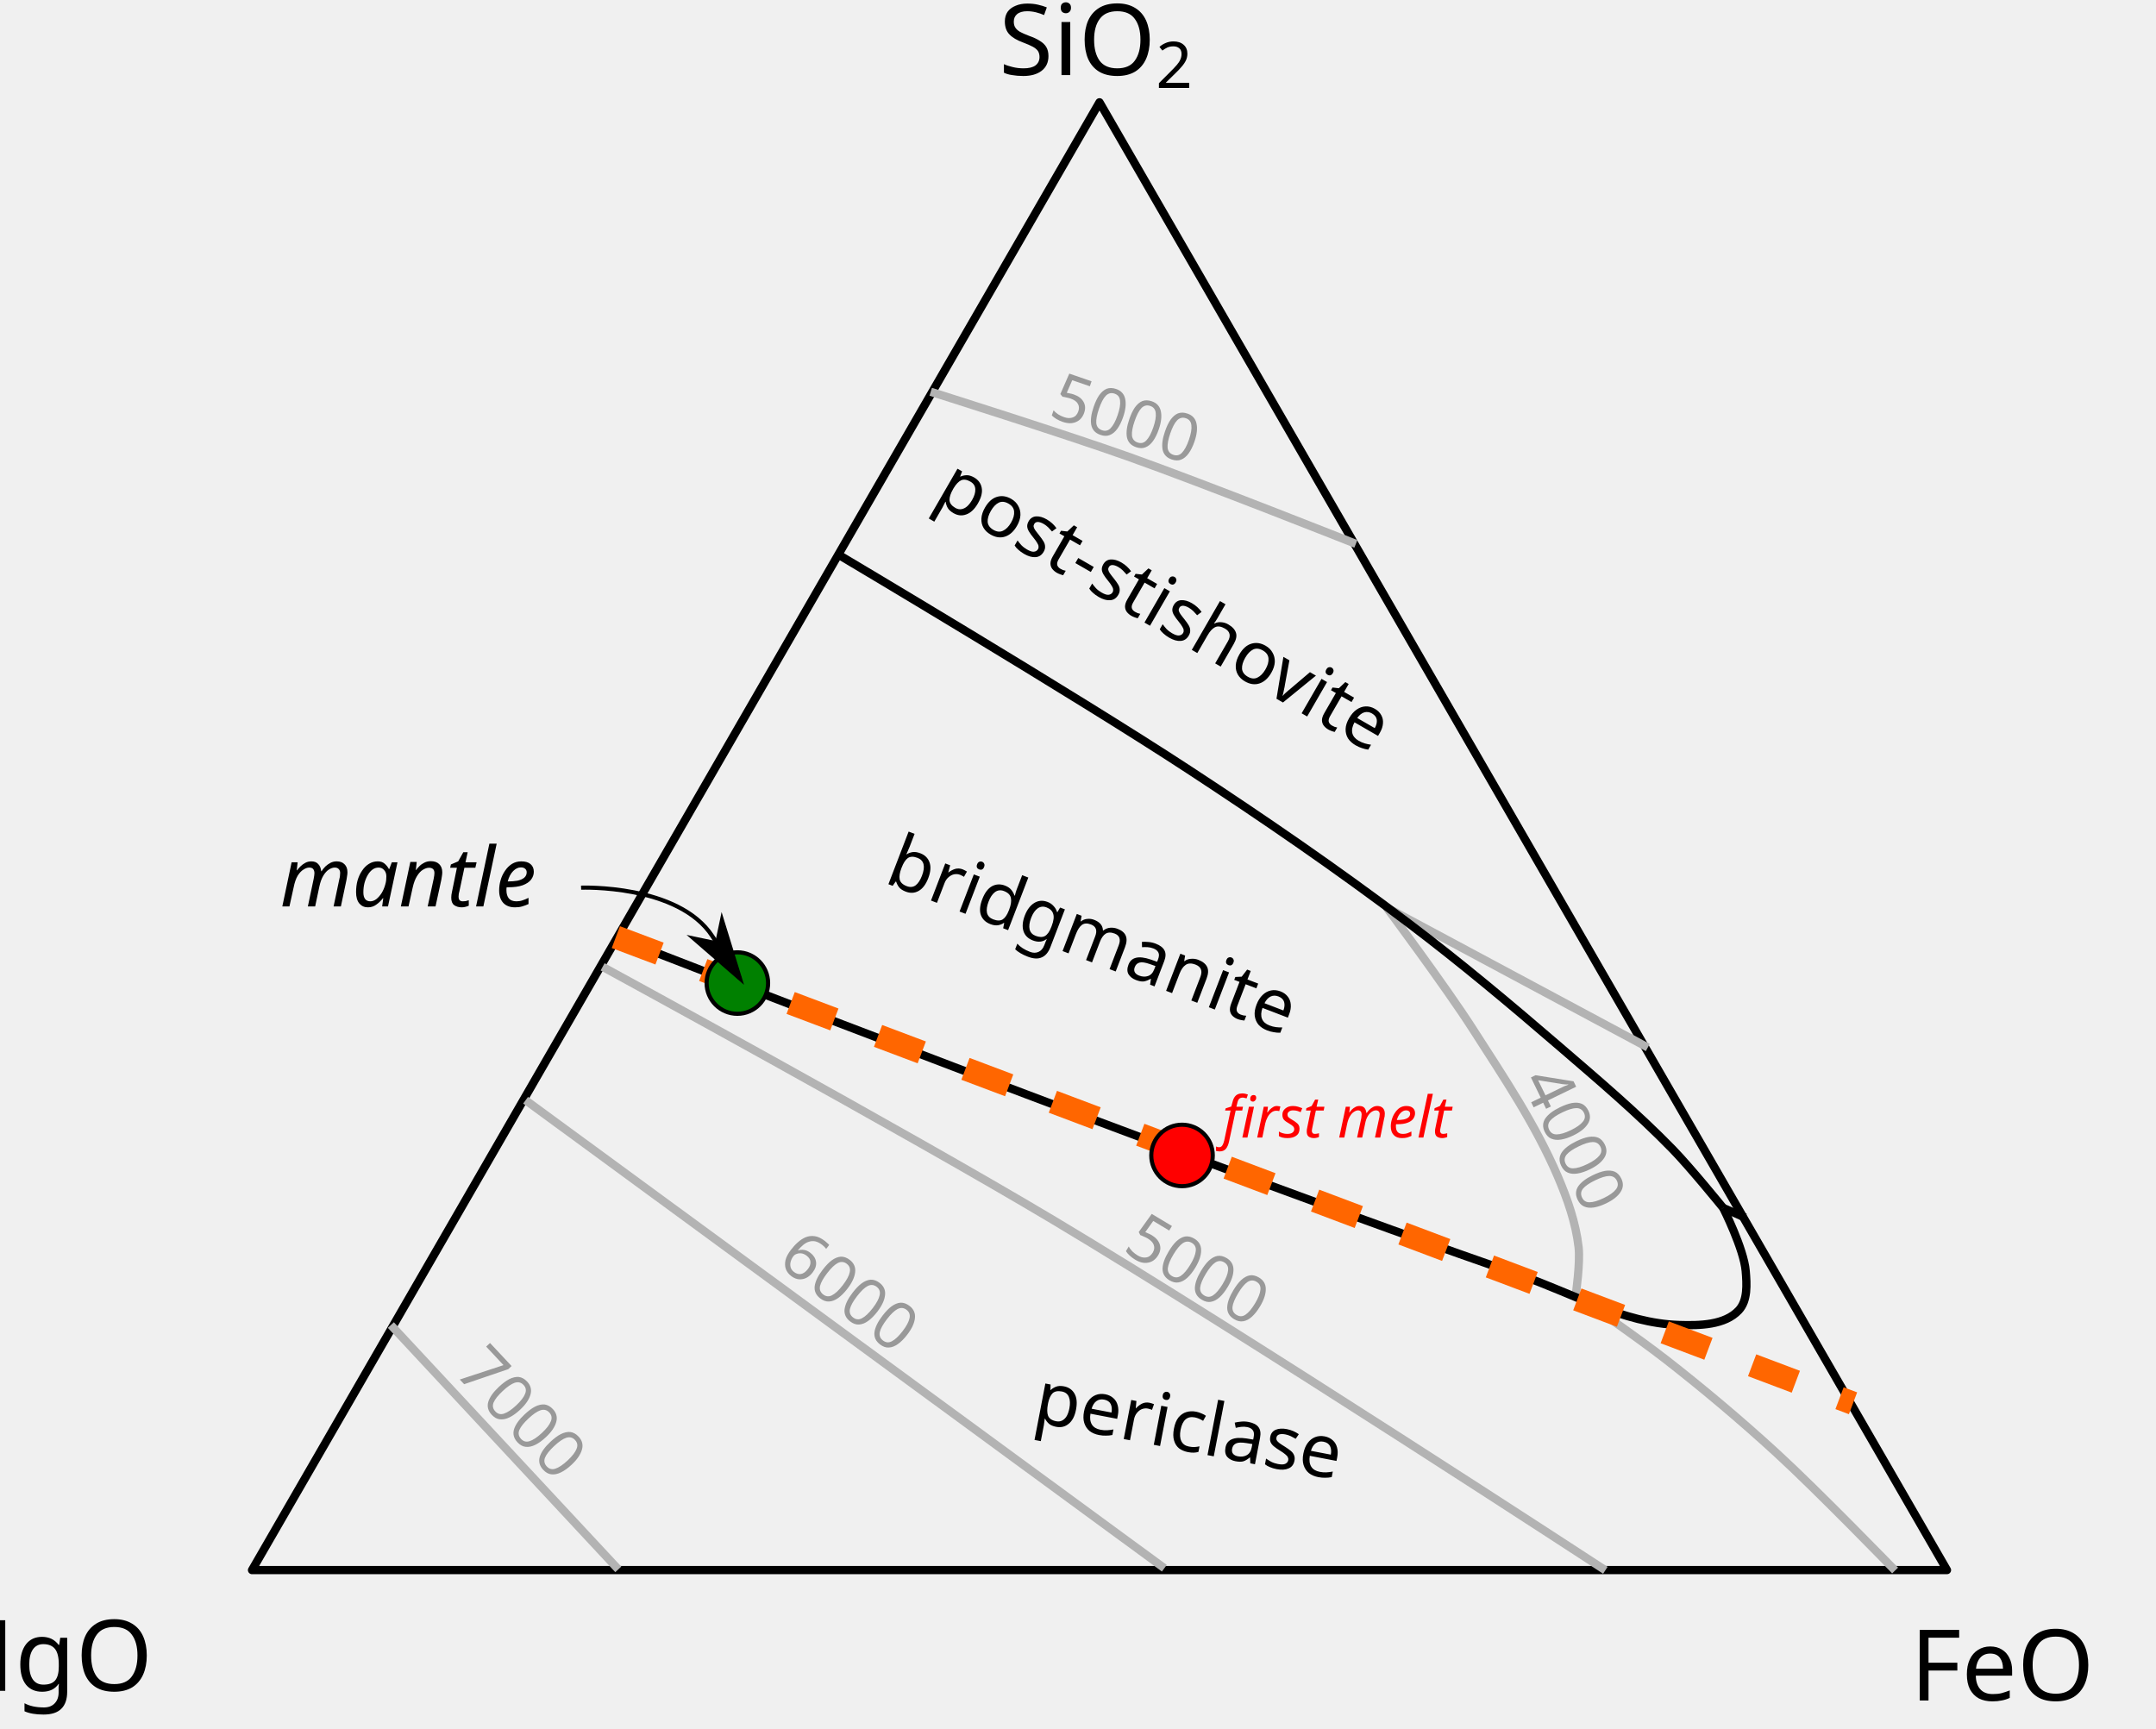
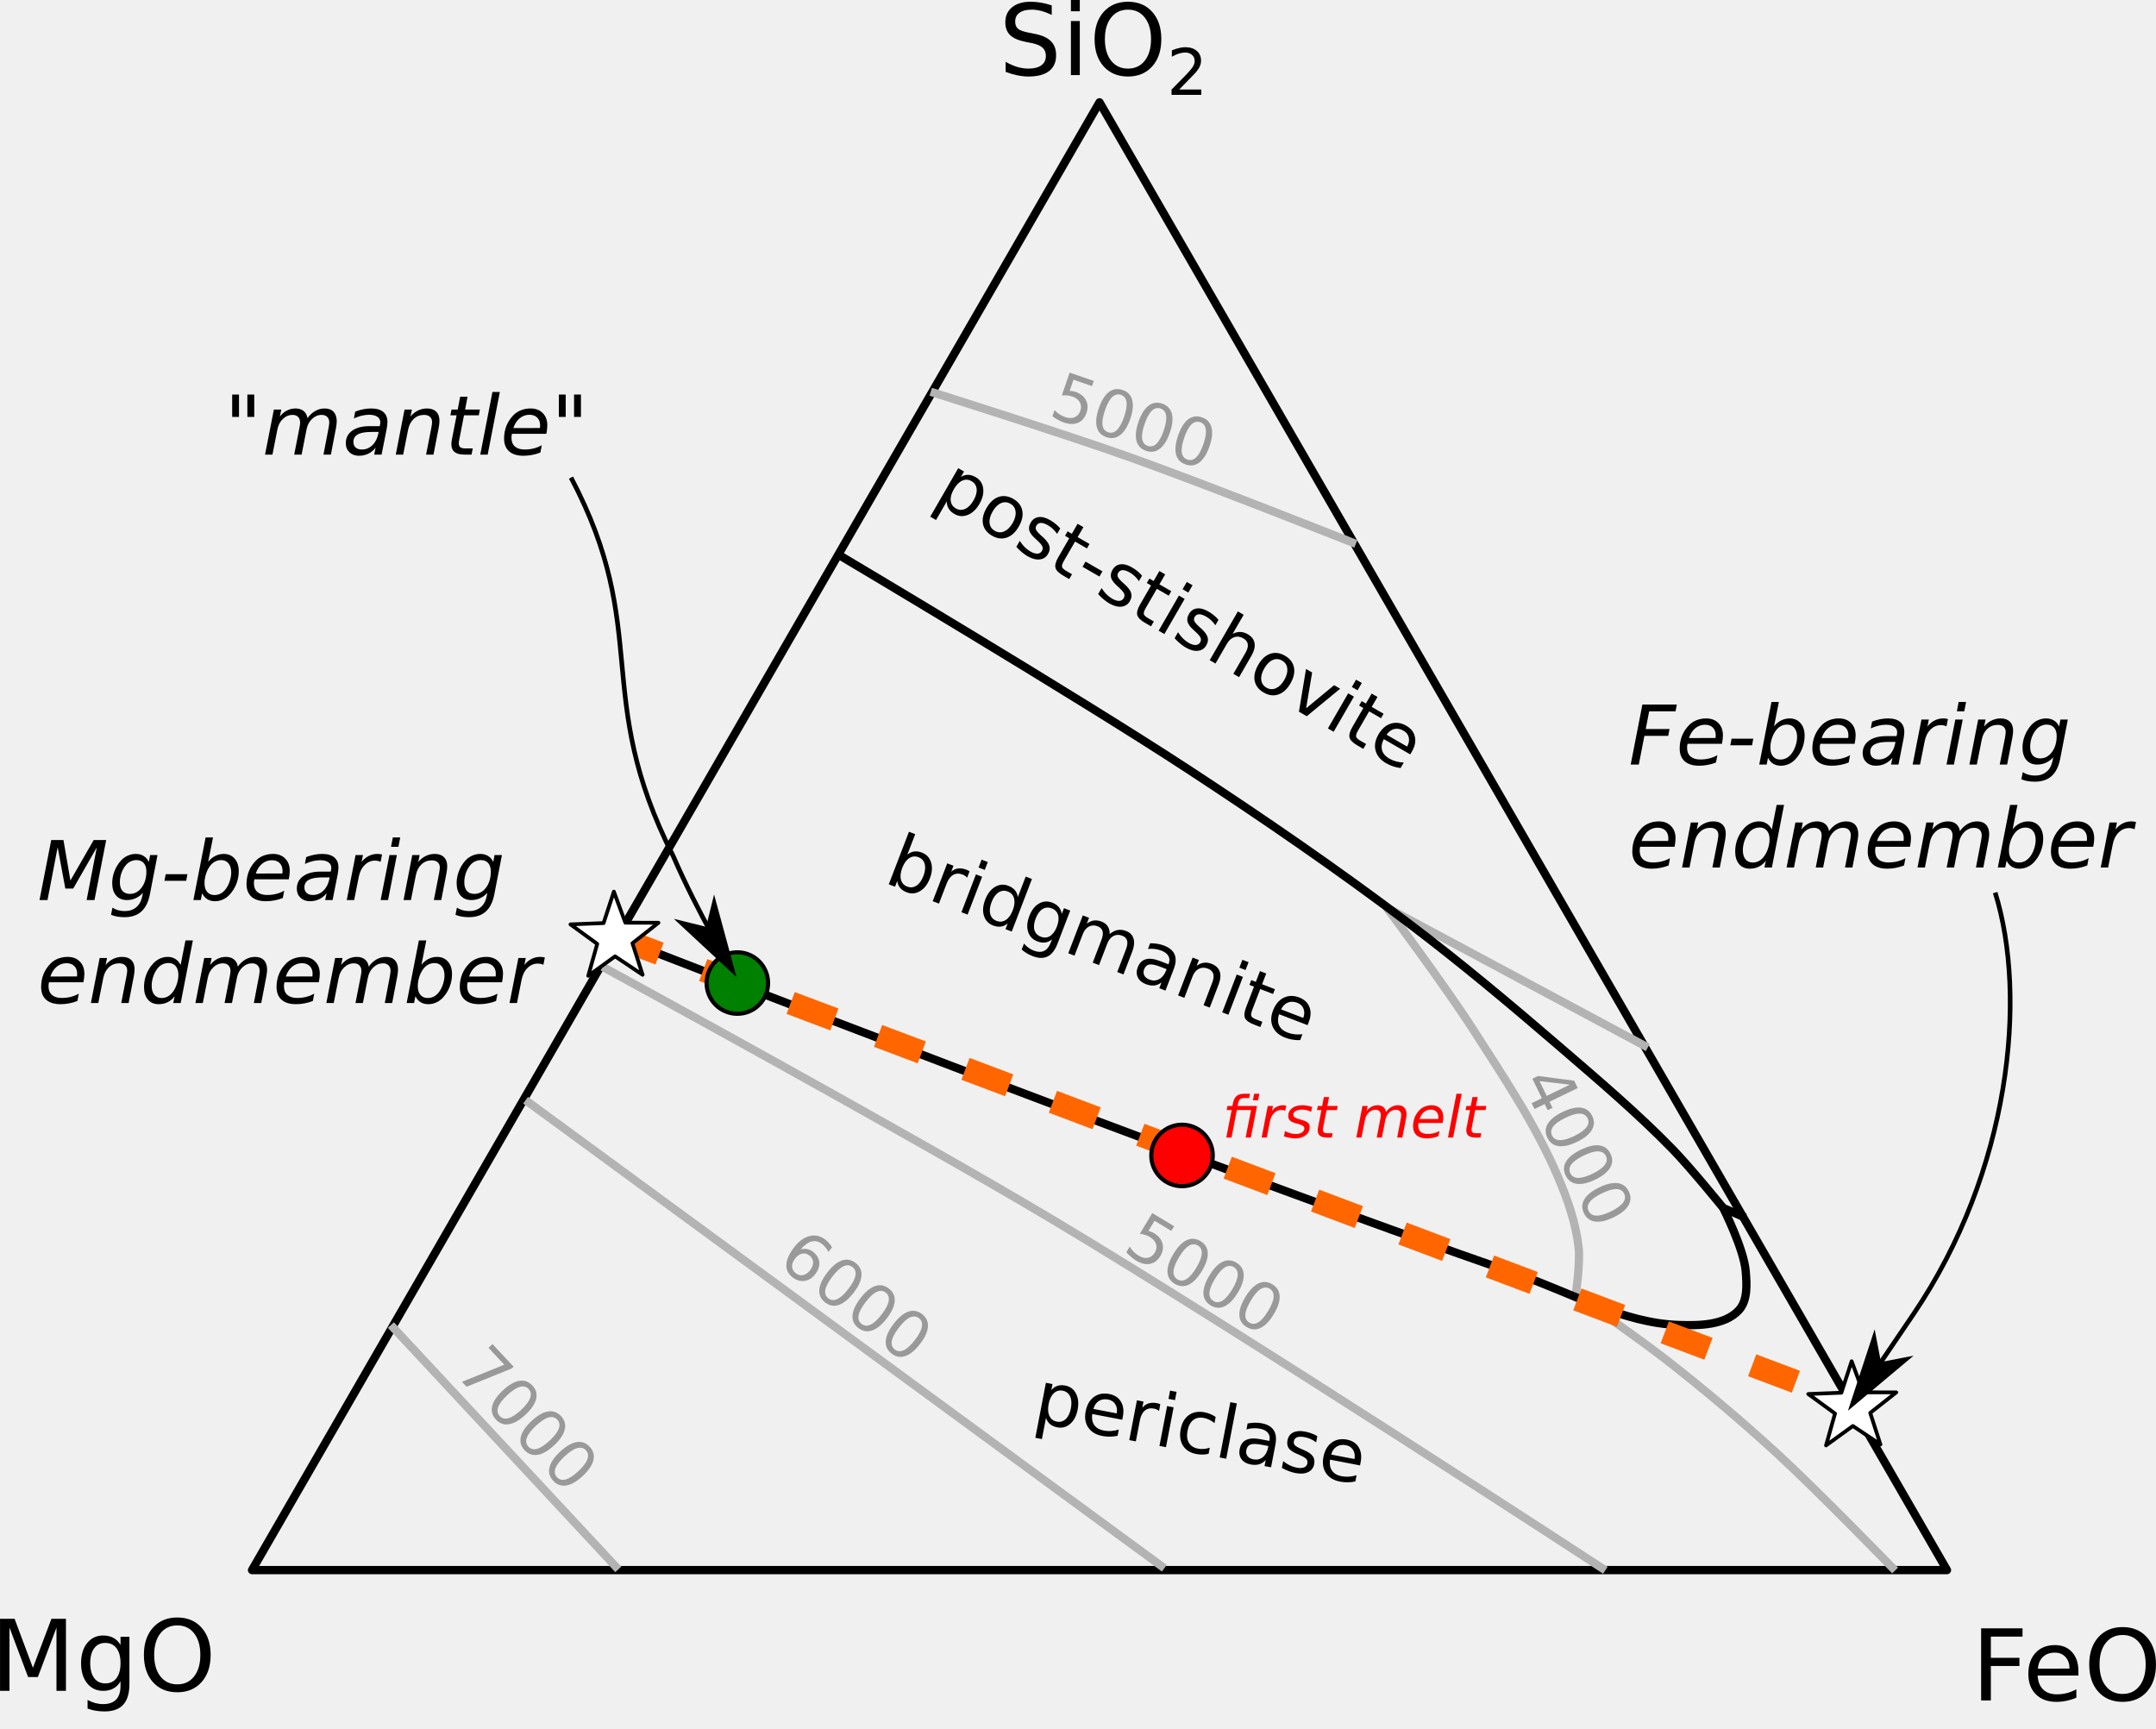
- <svg xmlns="http://www.w3.org/2000/svg" width="184.656mm" height="148.042mm" viewBox="0 0 184.656 148.042" version="1.1" id="svg8">
-   <defs id="defs2">
-     <marker orient="auto" refY="0" refX="0" id="DotM" style="overflow:visible">
-       <path id="path8679" d="m -2.5,-1 c 0,2.76 -2.24,5 -5,5 -2.76,0 -5,-2.24 -5,-5 0,-2.76 2.24,-5 5,-5 2.76,0 5,2.24 5,5 z" style="fill:#ff0000;fill-opacity:1;fill-rule:evenodd;stroke:#ff0000;stroke-width:1pt;stroke-opacity:1" transform="matrix(0.4,0,0,0.4,2.96,0.4)" />
+ <svg xmlns="http://www.w3.org/2000/svg" version="1.1" id="svg2" xml:space="preserve" width="697.911" height="559.529" viewBox="0 0 697.911 559.529">
+   <defs id="defs6">
+     <marker style="overflow:visible;" id="marker6164" refX="0.0" refY="0.0" orient="auto">
+       <path transform="scale(0.8) rotate(180) translate(12.5,0)" style="fill-rule:evenodd;stroke:#000000;stroke-width:1pt;stroke-opacity:1;fill:#000000;fill-opacity:1" d="M 0.0,0.0 L 5.0,-5.0 L -12.5,0.0 L 5.0,5.0 L 0.0,0.0 z " id="path6162" />
    </marker>
-     <marker orient="auto" refY="0" refX="0" id="DotS" style="overflow:visible">
-       <path id="path8682" d="m -2.5,-1 c 0,2.76 -2.24,5 -5,5 -2.76,0 -5,-2.24 -5,-5 0,-2.76 2.24,-5 5,-5 2.76,0 5,2.24 5,5 z" style="fill:#ff0000;fill-opacity:1;fill-rule:evenodd;stroke:#ff0000;stroke-width:1pt;stroke-opacity:1" transform="matrix(0.2,0,0,0.2,1.48,0.2)" />
+     <marker orient="auto" refY="0.0" refX="0.0" id="Arrow1Lend" style="overflow:visible;">
+       <path id="path4979" d="M 0.0,0.0 L 5.0,-5.0 L -12.5,0.0 L 5.0,5.0 L 0.0,0.0 z " style="fill-rule:evenodd;stroke:#000000;stroke-width:1pt;stroke-opacity:1;fill:#000000;fill-opacity:1" transform="scale(0.8) rotate(180) translate(12.5,0)" />
    </marker>
-     <marker orient="auto" refY="0" refX="0" id="Arrow2Mend" style="overflow:visible">
-       <path id="path8642" style="fill:#ff0000;fill-opacity:1;fill-rule:evenodd;stroke:#ff0000;stroke-width:0.625;stroke-linejoin:round;stroke-opacity:1" d="M 8.719,4.034 -2.207,0.016 8.719,-4.002 c -1.745,2.372 -1.735,5.617 -6e-7,8.035 z" transform="scale(-0.6)" />
-     </marker>
-     <marker orient="auto" refY="0" refX="0" id="Arrow1Send" style="overflow:visible">
-       <path id="path8630" d="M 0,0 5,-5 -12.5,0 5,5 Z" style="fill:#ff0000;fill-opacity:1;fill-rule:evenodd;stroke:#ff0000;stroke-width:1pt;stroke-opacity:1" transform="matrix(-0.2,0,0,-0.2,-1.2,0)" />
-     </marker>
-     <marker orient="auto" refY="0" refX="0" id="Arrow2Mstart" style="overflow:visible">
-       <path id="path8639" style="fill:#ff0000;fill-opacity:1;fill-rule:evenodd;stroke:#ff0000;stroke-width:0.625;stroke-linejoin:round;stroke-opacity:1" d="M 8.719,4.034 -2.207,0.016 8.719,-4.002 c -1.745,2.372 -1.735,5.617 -6e-7,8.035 z" transform="scale(0.6)" />
-     </marker>
-     <marker orient="auto" refY="0" refX="0" id="Arrow2Lstart" style="overflow:visible">
-       <path id="path8633" style="fill:#ff0000;fill-opacity:1;fill-rule:evenodd;stroke:#ff0000;stroke-width:0.625;stroke-linejoin:round;stroke-opacity:1" d="M 8.719,4.034 -2.207,0.016 8.719,-4.002 c -1.745,2.372 -1.735,5.617 -6e-7,8.035 z" transform="matrix(1.1,0,0,1.1,1.1,0)" />
-     </marker>
-     <marker orient="auto" refY="0" refX="0" id="Arrow1Lstart" style="overflow:visible">
-       <path id="path8615" d="M 0,0 5,-5 -12.5,0 5,5 Z" style="fill:#ff0000;fill-opacity:1;fill-rule:evenodd;stroke:#ff0000;stroke-width:1pt;stroke-opacity:1" transform="matrix(0.8,0,0,0.8,10,0)" />
-     </marker>
-     <marker orient="auto" refY="0" refX="0" id="marker10630" style="overflow:visible">
-       <path id="path10628" d="M 0,0 5,-5 -12.5,0 5,5 Z" style="fill:#ff0000;fill-opacity:1;fill-rule:evenodd;stroke:#ff0000;stroke-width:1pt;stroke-opacity:1" transform="matrix(-0.8,0,0,-0.8,-10,0)" />
-     </marker>
-     <marker orient="auto" refY="0" refX="0" id="Arrow1Lend" style="overflow:visible">
-       <path id="path8618" d="M 0,0 5,-5 -12.5,0 5,5 Z" style="fill:#000000;fill-opacity:1;fill-rule:evenodd;stroke:#000000;stroke-width:1pt;stroke-opacity:1" transform="matrix(-0.8,0,0,-0.8,-10,0)" />
+     <marker orient="auto" refY="0.0" refX="0.0" id="Arrow2Lend" style="overflow:visible;">
+       <path id="path4997" style="fill-rule:evenodd;stroke-width:0.625;stroke-linejoin:round;stroke:#000000;stroke-opacity:1;fill:#000000;fill-opacity:1" d="M 8.719,4.034 L -2.207,0.016 L 8.719,-4.002 C 6.973,-1.63 6.983,1.616 8.719,4.034 z " transform="scale(1.1) rotate(180) translate(1,0)" />
    </marker>
  </defs>
-   <g id="layer1" transform="translate(-0.2533618,17.76676)">
-     <path style="opacity:1;vector-effect:none;fill:none;fill-opacity:1;stroke:#000000;stroke-width:0.706;stroke-linecap:butt;stroke-linejoin:round;stroke-miterlimit:4;stroke-dasharray:none;stroke-dashoffset:0;stroke-opacity:1;paint-order:markers stroke fill" id="path4758" d="m 185.154,148.146 -72.585,0 -72.585,0 36.292,-62.86 36.292,-62.86 36.292,62.86 z" transform="rotate(120,112.5693,85.28538)" />
-     <path style="fill:none;fill-rule:evenodd;stroke:#000000;stroke-width:0.706;stroke-linecap:butt;stroke-linejoin:miter;stroke-miterlimit:4;stroke-dasharray:none;stroke-opacity:1" d="m 147.839,85.696 1.877,0.831" id="path8463" />
-     <path style="fill:none;fill-rule:evenodd;stroke:#b3b3b3;stroke-width:0.706;stroke-linecap:butt;stroke-linejoin:miter;stroke-miterlimit:4;stroke-dasharray:none;stroke-opacity:1" d="m 119.015,59.964 c 0,0 5.082,6.824 7.376,10.402 2.62,4.087 5.364,8.154 7.276,12.617 0.832,1.943 1.551,3.983 1.79,6.083 0.153,1.349 -0.244,4.067 -0.244,4.067" id="path8469" />
-     <path style="fill:none;fill-rule:evenodd;stroke:#b3b3b3;stroke-width:0.706;stroke-linecap:butt;stroke-linejoin:miter;stroke-miterlimit:4;stroke-dasharray:none;stroke-opacity:1" d="m 162.564,116.752 c 0,0 -6.65,-6.858 -10.171,-10.08 -3.041,-2.783 -6.197,-5.445 -9.448,-7.98 -2.503,-1.952 -7.732,-5.558 -7.732,-5.558" id="path8471" />
-     <path style="fill:none;fill-rule:evenodd;stroke:#b3b3b3;stroke-width:0.706;stroke-linecap:butt;stroke-linejoin:miter;stroke-miterlimit:4;stroke-dasharray:none;stroke-opacity:1" d="M 141.382,71.952 119.015,59.964" id="path8473" />
-     <path style="fill:none;fill-rule:evenodd;stroke:#b3b3b3;stroke-width:0.706;stroke-linecap:butt;stroke-linejoin:miter;stroke-miterlimit:4;stroke-dasharray:none;stroke-opacity:1" d="m 116.379,28.817 c 0,0 -12.944,-5.14 -19.503,-7.473 C 91.286,19.357 79.967,15.79 79.967,15.79" id="path8475" />
-     <path style="fill:none;fill-rule:evenodd;stroke:#b3b3b3;stroke-width:0.706;stroke-linecap:butt;stroke-linejoin:miter;stroke-miterlimit:4;stroke-dasharray:none;stroke-opacity:1" d="m 137.748,116.732 c 0,0 -31.239,-20.404 -47.248,-29.972 C 77.819,79.182 51.867,65.045 51.867,65.045" id="path8477" />
-     <path style="fill:none;fill-rule:evenodd;stroke:#b3b3b3;stroke-width:0.706;stroke-linecap:butt;stroke-linejoin:miter;stroke-miterlimit:4;stroke-dasharray:none;stroke-opacity:1" d="M 45.27,76.47 99.977,116.555" id="path8479" />
-     <path style="fill:none;fill-rule:evenodd;stroke:#b3b3b3;stroke-width:0.706;stroke-linecap:butt;stroke-linejoin:miter;stroke-miterlimit:4;stroke-dasharray:none;stroke-opacity:1" d="M 53.21,116.654 33.73,95.729" id="path8481" />
-     <path style="fill:none;fill-rule:evenodd;stroke:#000000;stroke-width:0.706;stroke-linecap:butt;stroke-linejoin:miter;stroke-miterlimit:4;stroke-dasharray:none;stroke-opacity:1" d="m 52.999,62.5 c 0,0 51.3,19.96 77.322,28.903 4.543,1.561 8.948,4.17 13.75,4.319 1.752,0.054 3.908,0.019 5.104,-1.261 0.777,-0.831 0.689,-2.227 0.594,-3.36 -0.16,-1.906 -1.929,-5.406 -1.929,-5.406" id="path8465" />
-     <path style="fill:none;fill-rule:evenodd;stroke:#000000;stroke-width:0.706;stroke-linecap:butt;stroke-linejoin:miter;stroke-miterlimit:4;stroke-dasharray:none;stroke-opacity:1" d="m 72.013,29.713 c 0,0 20.238,12.012 30.077,18.459 6.384,4.183 12.685,8.508 18.773,13.111 4.457,3.37 8.747,6.96 12.98,10.608 3.296,2.84 6.625,5.66 9.661,8.776 1.544,1.585 4.335,5.028 4.335,5.028" id="path8467" />
-     <text xml:space="preserve" style="font-style:normal;font-variant:normal;font-weight:normal;font-stretch:normal;font-size:5.644px;line-height:125%;font-family:sans-serif;-inkscape-font-specification:sans-serif;letter-spacing:0px;word-spacing:0px;fill:#999999;fill-opacity:1;stroke:none;stroke-width:0.265px;stroke-linecap:butt;stroke-linejoin:miter;stroke-opacity:1" x="90.85" y="-12.456" id="text8485" transform="rotate(19.02704)">
-       <tspan id="tspan8483" x="90.85" y="-12.456" style="font-style:normal;font-variant:normal;font-weight:normal;font-stretch:normal;font-size:5.644px;font-family:sans-serif;-inkscape-font-specification:sans-serif;fill:#999999;stroke-width:0.265px">5000</tspan>
+   <g id="g10" transform="matrix(1.333333,0,0,1.333333,0,1.1988225e-5)">
+     <path d="M 61.184,381.211 164.063,203.023 266.937,24.836 369.812,203.023 472.692,381.211 Z" style="fill:none;stroke:#000000;stroke-width:2;stroke-linecap:butt;stroke-linejoin:round;stroke-miterlimit:4;stroke-dasharray:none;stroke-opacity:1" id="path16" />
+     <path d="m 418.355,293.277 5.321,2.36" style="fill:none;stroke:#000000;stroke-width:2;stroke-linecap:butt;stroke-linejoin:miter;stroke-miterlimit:4;stroke-dasharray:none;stroke-opacity:1" id="path20" />
+     <path d="m 336.648,220.34 c 0,0 14.407,19.344 20.907,29.488 7.425,11.586 15.207,23.113 20.625,35.762 2.359,5.508 4.398,11.293 5.074,17.246 0.434,3.824 -0.692,11.527 -0.692,11.527" style="fill:none;stroke:#b3b3b3;stroke-width:2;stroke-linecap:butt;stroke-linejoin:miter;stroke-miterlimit:4;stroke-dasharray:none;stroke-opacity:1" id="path24" />
+     <path d="m 460.094,381.312 c 0,0 -18.852,-19.437 -28.832,-28.574 -8.621,-7.886 -17.567,-15.433 -26.782,-22.617 -7.097,-5.535 -21.918,-15.758 -21.918,-15.758" style="fill:none;stroke:#b3b3b3;stroke-width:2;stroke-linecap:butt;stroke-linejoin:miter;stroke-miterlimit:4;stroke-dasharray:none;stroke-opacity:1" id="path28" />
+     <path d="M 400.051,254.32 336.648,220.34" style="fill:none;stroke:#b3b3b3;stroke-width:2;stroke-linecap:butt;stroke-linejoin:miter;stroke-miterlimit:4;stroke-dasharray:none;stroke-opacity:1" id="path32" />
+     <path d="m 329.172,132.047 c 0,0 -36.688,-14.57 -55.285,-21.18 -15.844,-5.637 -47.926,-15.746 -47.926,-15.746" style="fill:none;stroke:#b3b3b3;stroke-width:2;stroke-linecap:butt;stroke-linejoin:miter;stroke-miterlimit:4;stroke-dasharray:none;stroke-opacity:1" id="path36" />
+     <path d="m 389.746,381.258 c 0,0 -88.547,-57.84 -133.93,-84.961 -35.945,-21.481 -109.511,-61.555 -109.511,-61.555" style="fill:none;stroke:#b3b3b3;stroke-width:2;stroke-linecap:butt;stroke-linejoin:miter;stroke-miterlimit:4;stroke-dasharray:none;stroke-opacity:1" id="path40" />
+     <path d="M 127.605,267.125 282.68,380.754" style="fill:none;stroke:#b3b3b3;stroke-width:2;stroke-linecap:butt;stroke-linejoin:miter;stroke-miterlimit:4;stroke-dasharray:none;stroke-opacity:1" id="path44" />
+     <path d="M 150.113,381.035 94.895,321.719" style="fill:none;stroke:#b3b3b3;stroke-width:2;stroke-linecap:butt;stroke-linejoin:miter;stroke-miterlimit:4;stroke-dasharray:none;stroke-opacity:1" id="path48" />
+     <path d="m 149.516,227.527 c 0,0 145.418,56.578 219.179,81.934 12.879,4.426 25.364,11.82 38.973,12.242 4.969,0.156 11.078,0.055 14.473,-3.574 2.199,-2.356 1.953,-6.313 1.679,-9.527 -0.453,-5.403 -5.465,-15.325 -5.465,-15.325" style="fill:none;stroke:#000000;stroke-width:2;stroke-linecap:butt;stroke-linejoin:miter;stroke-miterlimit:4;stroke-dasharray:none;stroke-opacity:1" id="path52" />
+     <path d="m 203.41,134.59 c 0,0 57.367,34.051 85.258,52.324 18.098,11.859 35.957,24.117 53.219,37.164 12.633,9.555 24.793,19.731 36.793,30.07 9.34,8.051 18.777,16.047 27.386,24.879 4.379,4.493 12.289,14.25 12.289,14.25" style="fill:none;stroke:#000000;stroke-width:2;stroke-linecap:butt;stroke-linejoin:miter;stroke-miterlimit:4;stroke-dasharray:none;stroke-opacity:1" id="path56" />
+     <text id="text60" style="font-variant:normal;font-weight:normal;font-size:16px;font-family:'DejaVu Sans';-inkscape-font-specification:DejaVuSans;writing-mode:lr-tb;fill:#999999;fill-opacity:1;fill-rule:nonzero;stroke:none" transform="rotate(19.02704)" x="273.267" y="12.536">
+       <tspan id="tspan58" y="12.536" x="273.267 283.443 293.619 303.796">5000</tspan>
    </text>
-     <text xml:space="preserve" style="font-style:normal;font-variant:normal;font-weight:normal;font-stretch:normal;font-size:5.644px;line-height:125%;font-family:sans-serif;-inkscape-font-specification:sans-serif;letter-spacing:0px;word-spacing:0px;fill:#999999;fill-opacity:1;stroke:none;stroke-width:0.265px;stroke-linecap:butt;stroke-linejoin:miter;stroke-opacity:1" x="99.629" y="39.63" id="text8485-3" transform="rotate(46.91536)">
-       <tspan id="tspan8483-9" x="99.629" y="39.63" style="font-style:normal;font-variant:normal;font-weight:normal;font-stretch:normal;font-size:5.644px;font-family:sans-serif;-inkscape-font-specification:sans-serif;fill:#999999;stroke-width:0.265px">7000</tspan>
+     <text id="text64" style="font-variant:normal;font-weight:normal;font-size:16px;font-family:'DejaVu Sans';-inkscape-font-specification:DejaVuSans;writing-mode:lr-tb;fill:#999999;fill-opacity:1;fill-rule:nonzero;stroke:none" transform="rotate(46.91536)" x="318.705" y="147.263">
+       <tspan id="tspan62" y="147.263" x="318.705 328.881 339.057 349.233">7000</tspan>
    </text>
-     <text xml:space="preserve" style="font-style:normal;font-variant:normal;font-weight:normal;font-stretch:normal;font-size:5.644px;line-height:125%;font-family:sans-serif;-inkscape-font-specification:sans-serif;letter-spacing:0px;word-spacing:0px;fill:#999999;fill-opacity:1;stroke:none;stroke-width:0.265px;stroke-linecap:butt;stroke-linejoin:miter;stroke-opacity:1" x="108.033" y="30.966" id="text8485-3-8" transform="rotate(37.593)">
-       <tspan id="tspan8483-9-7" x="108.033" y="30.966" style="font-style:normal;font-variant:normal;font-weight:normal;font-stretch:normal;font-size:5.644px;font-family:sans-serif;-inkscape-font-specification:sans-serif;fill:#999999;stroke-width:0.265px">6000</tspan>
+     <text id="text68" style="font-variant:normal;font-weight:normal;font-size:16px;font-family:'DejaVu Sans';-inkscape-font-specification:DejaVuSans;writing-mode:lr-tb;fill:#999999;fill-opacity:1;fill-rule:nonzero;stroke:none" transform="rotate(37.593)" x="336.388" y="128.121">
+       <tspan id="tspan66" y="128.121" x="336.388 346.564 356.74 366.916">6000</tspan>
    </text>
-     <text transform="rotate(31.01899)" id="text8525" y="26.948" x="128.57" style="font-style:normal;font-variant:normal;font-weight:normal;font-stretch:normal;font-size:5.644px;line-height:125%;font-family:sans-serif;-inkscape-font-specification:sans-serif;letter-spacing:0px;word-spacing:0px;fill:#999999;fill-opacity:1;stroke:none;stroke-width:0.265px;stroke-linecap:butt;stroke-linejoin:miter;stroke-opacity:1" xml:space="preserve">
-       <tspan style="font-style:normal;font-variant:normal;font-weight:normal;font-stretch:normal;font-size:5.644px;font-family:sans-serif;-inkscape-font-specification:sans-serif;fill:#999999;stroke-width:0.265px" y="26.948" x="128.57" id="tspan8523">5000</tspan>
+     <text id="text72" style="font-variant:normal;font-weight:normal;font-size:16px;font-family:'DejaVu Sans';-inkscape-font-specification:DejaVuSans;writing-mode:lr-tb;fill:#999999;fill-opacity:1;fill-rule:nonzero;stroke:none" transform="rotate(31.01899)" x="389.788" y="119.92">
+       <tspan id="tspan70" y="119.92" x="389.788 399.964 410.14 420.316">5000</tspan>
    </text>
-     <text xml:space="preserve" style="font-style:normal;font-variant:normal;font-weight:normal;font-stretch:normal;font-size:5.644px;line-height:125%;font-family:sans-serif;-inkscape-font-specification:sans-serif;letter-spacing:0px;word-spacing:0px;fill:#999999;fill-opacity:1;stroke:none;stroke-width:0.265px;stroke-linecap:butt;stroke-linejoin:miter;stroke-opacity:1" x="124.244" y="-84.797" id="text8529" transform="rotate(64.13499)">
-       <tspan id="tspan8527" x="124.244" y="-84.797" style="font-style:normal;font-variant:normal;font-weight:normal;font-stretch:normal;font-size:5.644px;font-family:sans-serif;-inkscape-font-specification:sans-serif;fill:#999999;stroke-width:0.265px">4000</tspan>
+     <text id="text76" style="font-variant:normal;font-weight:normal;font-size:16px;font-family:'DejaVu Sans';-inkscape-font-specification:DejaVuSans;writing-mode:lr-tb;fill:#999999;fill-opacity:1;fill-rule:nonzero;stroke:none" transform="rotate(64.13499)" x="397.192" y="-217.752">
+       <tspan id="tspan74" y="-217.752" x="397.192 407.368 417.544 427.72">4000</tspan>
    </text>
-     <text xml:space="preserve" style="font-style:normal;font-variant:normal;font-weight:normal;font-stretch:normal;font-size:6.35px;line-height:125%;font-family:sans-serif;-inkscape-font-specification:sans-serif;letter-spacing:0px;word-spacing:0px;fill:#000000;fill-opacity:1;stroke:none;stroke-width:0.265px;stroke-linecap:butt;stroke-linejoin:miter;stroke-opacity:1" x="106.623" y="85.407" id="text8533" transform="rotate(10.86727)">
-       <tspan id="tspan8531" x="106.623" y="85.407" style="font-style:normal;font-variant:normal;font-weight:normal;font-stretch:normal;font-size:6.35px;font-family:sans-serif;-inkscape-font-specification:sans-serif;stroke-width:0.265px">periclase</tspan>
+     <text id="text80" style="font-variant:normal;font-weight:normal;font-size:18px;font-family:'DejaVu Sans';-inkscape-font-specification:DejaVuSans;writing-mode:lr-tb;fill:#000000;fill-opacity:1;fill-rule:nonzero;stroke:none" transform="rotate(10.86727)" x="311.029" y="291.694">
+       <tspan id="tspan78" y="291.694" x="311.029 322.441 333.511 340.909 345.895 355.777 360.763 371.779 381.139">periclase</tspan>
    </text>
-     <text id="text8537" y="26.745" x="91.505" style="font-style:normal;font-variant:normal;font-weight:normal;font-stretch:normal;font-size:6.35px;line-height:125%;font-family:sans-serif;-inkscape-font-specification:sans-serif;letter-spacing:0px;word-spacing:0px;fill:#000000;fill-opacity:1;stroke:none;stroke-width:0.265px;stroke-linecap:butt;stroke-linejoin:miter;stroke-opacity:1" xml:space="preserve" transform="rotate(21.00756)">
-       <tspan style="font-style:normal;font-variant:normal;font-weight:normal;font-stretch:normal;font-size:6.35px;font-family:sans-serif;-inkscape-font-specification:sans-serif;stroke-width:0.265px" y="26.745" x="91.505" id="tspan8535">bridgmanite</tspan>
+     <text id="text84" style="font-variant:normal;font-weight:normal;font-size:18px;font-family:'DejaVu Sans';-inkscape-font-specification:DejaVuSans;writing-mode:lr-tb;fill:#000000;fill-opacity:1;fill-rule:nonzero;stroke:none" transform="rotate(21.00756)" x="276.767" y="123.085">
+       <tspan id="tspan82" y="123.085" x="276.767 288.179 295.577 300.563 311.975 323.387 340.919 351.935 363.329 368.315 375.371">bridgmanite</tspan>
    </text>
-     <text xml:space="preserve" style="font-style:normal;font-variant:normal;font-weight:normal;font-stretch:normal;font-size:6.35px;line-height:125%;font-family:sans-serif;-inkscape-font-specification:sans-serif;letter-spacing:0px;word-spacing:0px;fill:#000000;fill-opacity:1;stroke:none;stroke-width:0.265px;stroke-linecap:butt;stroke-linejoin:miter;stroke-opacity:1" x="81.883" y="-18.345" id="text8603" transform="rotate(30)">
-       <tspan id="tspan8601" x="81.883" y="-18.345" style="font-style:normal;font-variant:normal;font-weight:normal;font-stretch:normal;font-size:6.35px;font-family:sans-serif;-inkscape-font-specification:sans-serif;stroke-width:0.265px">post-stishovite</tspan>
+     <text id="text88" style="font-variant:normal;font-weight:normal;font-size:18px;font-family:'DejaVu Sans';-inkscape-font-specification:DejaVuSans;writing-mode:lr-tb;fill:#000000;fill-opacity:1;fill-rule:nonzero;stroke:none" transform="rotate(30)" x="256.668" y="-8.029">
+       <tspan id="tspan86" y="-8.029" x="256.668 268.08 279.078 288.438 295.494 301.974 311.334 318.39 323.376 332.736 344.13 355.128 365.766 370.752 377.808">post-stishovite</tspan>
    </text>
-     <text xml:space="preserve" style="font-style:italic;font-variant:normal;font-weight:normal;font-stretch:normal;font-size:7.056px;line-height:125%;font-family:sans-serif;-inkscape-font-specification:'sans-serif Italic';letter-spacing:0px;word-spacing:0px;fill:#000000;fill-opacity:1;stroke:none;stroke-width:0.265px;stroke-linecap:butt;stroke-linejoin:miter;stroke-opacity:1" x="24.229" y="59.87" id="text8611">
-       <tspan id="tspan8609" x="24.229" y="59.87" style="font-style:italic;font-variant:normal;font-weight:normal;font-stretch:normal;font-size:7.056px;font-family:sans-serif;-inkscape-font-specification:'sans-serif Italic';stroke-width:0.265px">mantle</tspan>
+     <text id="text92" style="font-style:oblique;font-variant:normal;font-size:20px;font-family:'DejaVu Sans';-inkscape-font-specification:DejaVuSans-Oblique;writing-mode:lr-tb;fill:#000000;fill-opacity:1;fill-rule:nonzero;stroke:none" x="54.447" y="110.378">
+       <tspan id="tspan90" y="110.378" x="54.447">"mantle"</tspan>
    </text>
-     <text id="text10565" y="-11.334" x="85.801" style="font-style:normal;font-variant:normal;font-weight:normal;font-stretch:normal;font-size:8.467px;line-height:125%;font-family:sans-serif;-inkscape-font-specification:sans-serif;letter-spacing:0px;word-spacing:0px;fill:#000000;fill-opacity:1;stroke:none;stroke-width:0.265px;stroke-linecap:butt;stroke-linejoin:miter;stroke-opacity:1" xml:space="preserve">
-       <tspan style="font-style:normal;font-variant:normal;font-weight:normal;font-stretch:normal;font-size:8.467px;font-family:sans-serif;-inkscape-font-specification:sans-serif;stroke-width:0.265px" y="-11.334" x="85.801" id="tspan10563">SiO<tspan style="font-size:65%;baseline-shift:sub" id="tspan10569">2</tspan>
-       </tspan>
+     <text id="text96" style="font-variant:normal;font-weight:normal;font-size:24px;font-family:'DejaVu Sans';-inkscape-font-specification:DejaVuSans;writing-mode:lr-tb;fill:#000000;fill-opacity:1;fill-rule:nonzero;stroke:none" x="242.496" y="18.234">
+       <tspan id="tspan94" y="18.234" x="242.496 257.712 264.36">SiO</tspan>
    </text>
-     <text xml:space="preserve" style="font-style:normal;font-variant:normal;font-weight:normal;font-stretch:normal;font-size:8.467px;line-height:125%;font-family:sans-serif;-inkscape-font-specification:sans-serif;text-align:center;letter-spacing:0px;word-spacing:0px;text-anchor:middle;fill:#000000;fill-opacity:1;stroke:none;stroke-width:0.265px;stroke-linecap:butt;stroke-linejoin:miter;stroke-opacity:1" x="177.24" y="127.881" id="text10594">
-       <tspan id="tspan10592" x="177.24" y="127.881" style="font-style:normal;font-variant:normal;font-weight:normal;font-stretch:normal;font-size:8.467px;font-family:sans-serif;-inkscape-font-specification:sans-serif;text-align:center;text-anchor:middle;stroke-width:0.265px">FeO</tspan>
+     <text id="text100" style="font-variant:normal;font-weight:normal;font-size:15.6px;font-family:'DejaVu Sans';-inkscape-font-specification:DejaVuSans;writing-mode:lr-tb;fill:#000000;fill-opacity:1;fill-rule:nonzero;stroke:none" x="283.289" y="23.034">
+       <tspan id="tspan98" y="23.034" x="283.289">2</tspan>
    </text>
-     <text id="text10600" y="127.06" x="9.096" style="font-style:normal;font-variant:normal;font-weight:normal;font-stretch:normal;font-size:8.467px;line-height:125%;font-family:sans-serif;-inkscape-font-specification:sans-serif;text-align:center;letter-spacing:0px;word-spacing:0px;text-anchor:middle;fill:#000000;fill-opacity:1;stroke:none;stroke-width:0.265px;stroke-linecap:butt;stroke-linejoin:miter;stroke-opacity:1" xml:space="preserve">
-       <tspan style="font-style:normal;font-variant:normal;font-weight:normal;font-stretch:normal;font-size:8.467px;font-family:sans-serif;-inkscape-font-specification:sans-serif;text-align:center;text-anchor:middle;stroke-width:0.265px" y="127.06" x="9.096" id="tspan10598">MgO</tspan>
+     <text id="text106" style="font-variant:normal;font-weight:normal;font-size:24px;font-family:'DejaVu Sans';-inkscape-font-specification:DejaVuSans;writing-mode:lr-tb;fill:#000000;fill-opacity:1;fill-rule:nonzero;stroke:none" x="478.621" y="412.859">
+       <tspan id="tspan102" y="412.859" x="478.621 491.101 505.861">FeO</tspan>
+       <tspan id="tspan104" y="410.533" x="-2.35 18.338 33.554">MgO</tspan>
    </text>
-     <path style="fill:#ff6600;fill-rule:evenodd;stroke:#ff6600;stroke-width:2;stroke-linecap:butt;stroke-linejoin:miter;stroke-miterlimit:4;stroke-dasharray:4,4;stroke-dashoffset:0;stroke-opacity:1" d="M 52.999,62.5 158.959,102.428" id="path12118" />
-     <circle style="opacity:1;vector-effect:none;fill:#008000;fill-opacity:1;stroke:#000000;stroke-width:0.706;stroke-linecap:butt;stroke-linejoin:round;stroke-miterlimit:4;stroke-dasharray:none;stroke-dashoffset:0;stroke-opacity:1;paint-order:markers stroke fill" id="path8605" cx="63.406" cy="66.435" r="2.457" />
-     <path style="fill:none;fill-rule:evenodd;stroke:#000000;stroke-width:0.353;stroke-linecap:butt;stroke-linejoin:miter;stroke-miterlimit:4;stroke-dasharray:none;stroke-opacity:1;marker-end:url(#Arrow1Lend)" d="m 50.022,58.265 c 0,0 8.331,-0.316 11.245,4.158 l 2.339,3.591" id="path8613" />
-     <text id="text12160" y="79.667" x="104.947" style="font-style:italic;font-variant:normal;font-weight:normal;font-stretch:normal;font-size:4.939px;line-height:125%;font-family:sans-serif;-inkscape-font-specification:'sans-serif Italic';letter-spacing:0px;word-spacing:0px;fill:#ff0000;fill-opacity:1;stroke:none;stroke-width:0.265px;stroke-linecap:butt;stroke-linejoin:miter;stroke-opacity:1" xml:space="preserve">
-       <tspan id="tspan12158" style="font-style:italic;font-variant:normal;font-weight:normal;font-stretch:normal;font-size:4.939px;font-family:sans-serif;-inkscape-font-specification:'sans-serif Italic';fill:#ff0000;stroke-width:0.265px" y="79.667" x="104.947">first melt</tspan>
+     <path d="m 149.516,227.527 300.355,113.18" style="fill:#ff6600;fill-opacity:1;fill-rule:evenodd;stroke:#ff6600;stroke-width:5.669;stroke-linecap:butt;stroke-linejoin:miter;stroke-miterlimit:4;stroke-dasharray:11.339, 11.339;stroke-dashoffset:0;stroke-opacity:1" id="path110" />
+     <path d="m 185.977,238.68 c 0,3.847 -3.118,6.965 -6.961,6.965 -3.848,0 -6.965,-3.118 -6.965,-6.965 0,-3.844 3.117,-6.965 6.965,-6.965 3.843,0 6.961,3.121 6.961,6.965 z" style="fill:none;stroke:#000000;stroke-width:2;stroke-linecap:butt;stroke-linejoin:round;stroke-miterlimit:4;stroke-dasharray:none;stroke-opacity:1" id="path114" />
+     <path id="path116" style="fill:#008000;fill-opacity:1;fill-rule:nonzero;stroke:none" d="m 185.977,238.68 c 0,3.847 -3.118,6.965 -6.961,6.965 -3.848,0 -6.965,-3.118 -6.965,-6.965 0,-3.844 3.117,-6.965 6.965,-6.965 3.843,0 6.961,3.121 6.961,6.965 z" />
+     <text id="text128" style="font-style:oblique;font-variant:normal;font-size:14px;font-family:'DejaVu Sans';-inkscape-font-specification:DejaVuSans-Oblique;writing-mode:lr-tb;fill:#ff0000;fill-opacity:1;fill-rule:nonzero;stroke:none" x="296.768" y="276.189">
+       <tspan id="tspan126" y="276.189" x="296.768">ﬁ</tspan>
    </text>
-     <text xml:space="preserve" style="font-style:normal;font-variant:normal;font-weight:normal;font-stretch:normal;font-size:10.583px;line-height:125%;font-family:'Times New Roman';-inkscape-font-specification:'Times New Roman, ';letter-spacing:0px;word-spacing:0px;fill:#000000;fill-opacity:1;stroke:none;stroke-width:0.265px;stroke-linecap:butt;stroke-linejoin:miter;stroke-opacity:1" x="111.451" y="149.467" id="text12166">
-       <tspan id="tspan12164" x="111.451" y="158.861" style="stroke-width:0.265px" />
+     <text id="text132" style="font-style:oblique;font-variant:normal;font-size:14px;font-family:'DejaVu Sans';-inkscape-font-specification:DejaVuSans-Oblique;writing-mode:lr-tb;fill:#ff0000;fill-opacity:1;fill-rule:nonzero;stroke:none" x="305.798" y="276.189">
+       <tspan id="tspan130" y="276.189" x="305.798 311.552 318.832 324.32 328.758 342.394 351.004 354.882">rst melt</tspan>
    </text>
-     <circle r="2.457" cy="81.201" cx="101.491" id="circle6109" style="opacity:1;vector-effect:none;fill:#ff0000;fill-opacity:1;stroke:#000000;stroke-width:0.706;stroke-linecap:butt;stroke-linejoin:round;stroke-miterlimit:4;stroke-dasharray:none;stroke-dashoffset:0;stroke-opacity:1;paint-order:markers stroke fill" />
+     <path d="m 293.938,280.539 c 0,3.848 -3.118,6.965 -6.965,6.965 -3.844,0 -6.965,-3.117 -6.965,-6.965 0,-3.848 3.121,-6.965 6.965,-6.965 3.847,0 6.965,3.117 6.965,6.965 z" style="fill:none;stroke:#000000;stroke-width:2;stroke-linecap:butt;stroke-linejoin:round;stroke-miterlimit:4;stroke-dasharray:none;stroke-opacity:1" id="path136" />
+     <path id="path138" style="fill:#ff0000;fill-opacity:1;fill-rule:nonzero;stroke:none" d="m 293.938,280.539 c 0,3.848 -3.118,6.965 -6.965,6.965 -3.844,0 -6.965,-3.117 -6.965,-6.965 0,-3.848 3.121,-6.965 6.965,-6.965 3.847,0 6.965,3.117 6.965,6.965 z" />
+     <path style="opacity:1;vector-effect:none;fill:#ffffff;fill-opacity:1;stroke:#000000;stroke-width:0.912;stroke-linecap:round;stroke-linejoin:round;stroke-miterlimit:4;stroke-dasharray:none;stroke-dashoffset:0;stroke-opacity:1;paint-order:fill markers stroke" id="path4879" d="m 156.016,236.672 -6.687,-4.471 -6.517,4.717 2.186,-7.742 -6.5,-4.74 8.038,-0.313 2.5,-7.646 2.782,7.548 8.045,0.015 -6.319,4.978 z" />
+     <path d="m 456.525,350.697 -6.687,-4.471 -6.517,4.717 2.186,-7.742 -6.5,-4.74 8.038,-0.313 2.5,-7.646 2.782,7.548 8.045,0.015 -6.319,4.978 z" id="path4881" style="opacity:1;vector-effect:none;fill:#ffffff;fill-opacity:1;stroke:#000000;stroke-width:0.912;stroke-linecap:round;stroke-linejoin:round;stroke-miterlimit:4;stroke-dasharray:none;stroke-dashoffset:0;stroke-opacity:1;paint-order:fill markers stroke" />
+     <text y="218.53" x="9.062" style="font-style:oblique;font-variant:normal;font-size:20px;font-family:'DejaVu Sans';-inkscape-font-specification:DejaVuSans-Oblique;writing-mode:lr-tb;fill:#000000;fill-opacity:1;fill-rule:nonzero;stroke:none" id="text4964">
+       <tspan x="9.062" y="218.53" id="tspan4962">Mg-bearing </tspan>
+       <tspan x="9.062" y="243.53" id="tspan4966">endmember</tspan>
+     </text>
+     <text id="text4972" style="font-style:oblique;font-variant:normal;font-size:20px;font-family:'DejaVu Sans';-inkscape-font-specification:DejaVuSans-Oblique;writing-mode:lr-tb;fill:#000000;fill-opacity:1;fill-rule:nonzero;stroke:none" x="395.368" y="185.634">
+       <tspan id="tspan4968" y="185.634" x="395.368">Fe-bearing </tspan>
+       <tspan id="tspan4970" y="210.634" x="395.368">endmember</tspan>
+     </text>
+     <path style="fill:none;fill-rule:evenodd;stroke:#000000;stroke-width:1.125;stroke-linecap:butt;stroke-linejoin:miter;stroke-miterlimit:4;stroke-dasharray:none;stroke-opacity:1;marker-end:url(#Arrow1Lend)" d="m 138.632,115.963 c 19.707,37.34 4.955,52.717 24.82,91.908 5.972,13.831 14.236,27.505 14.236,27.505" id="path4974" />
+     <path id="path6160" d="m 484.383,216.719 c 7.904,25.254 3.706,67.669 -19.853,102.373 C 454.833,333.376 449.871,340.707 449.871,340.707" style="fill:none;fill-rule:evenodd;stroke:#000000;stroke-width:1.125;stroke-linecap:butt;stroke-linejoin:miter;stroke-miterlimit:4;stroke-dasharray:none;stroke-opacity:1;marker-end:url(#marker6164)" />
  </g>
</svg>
